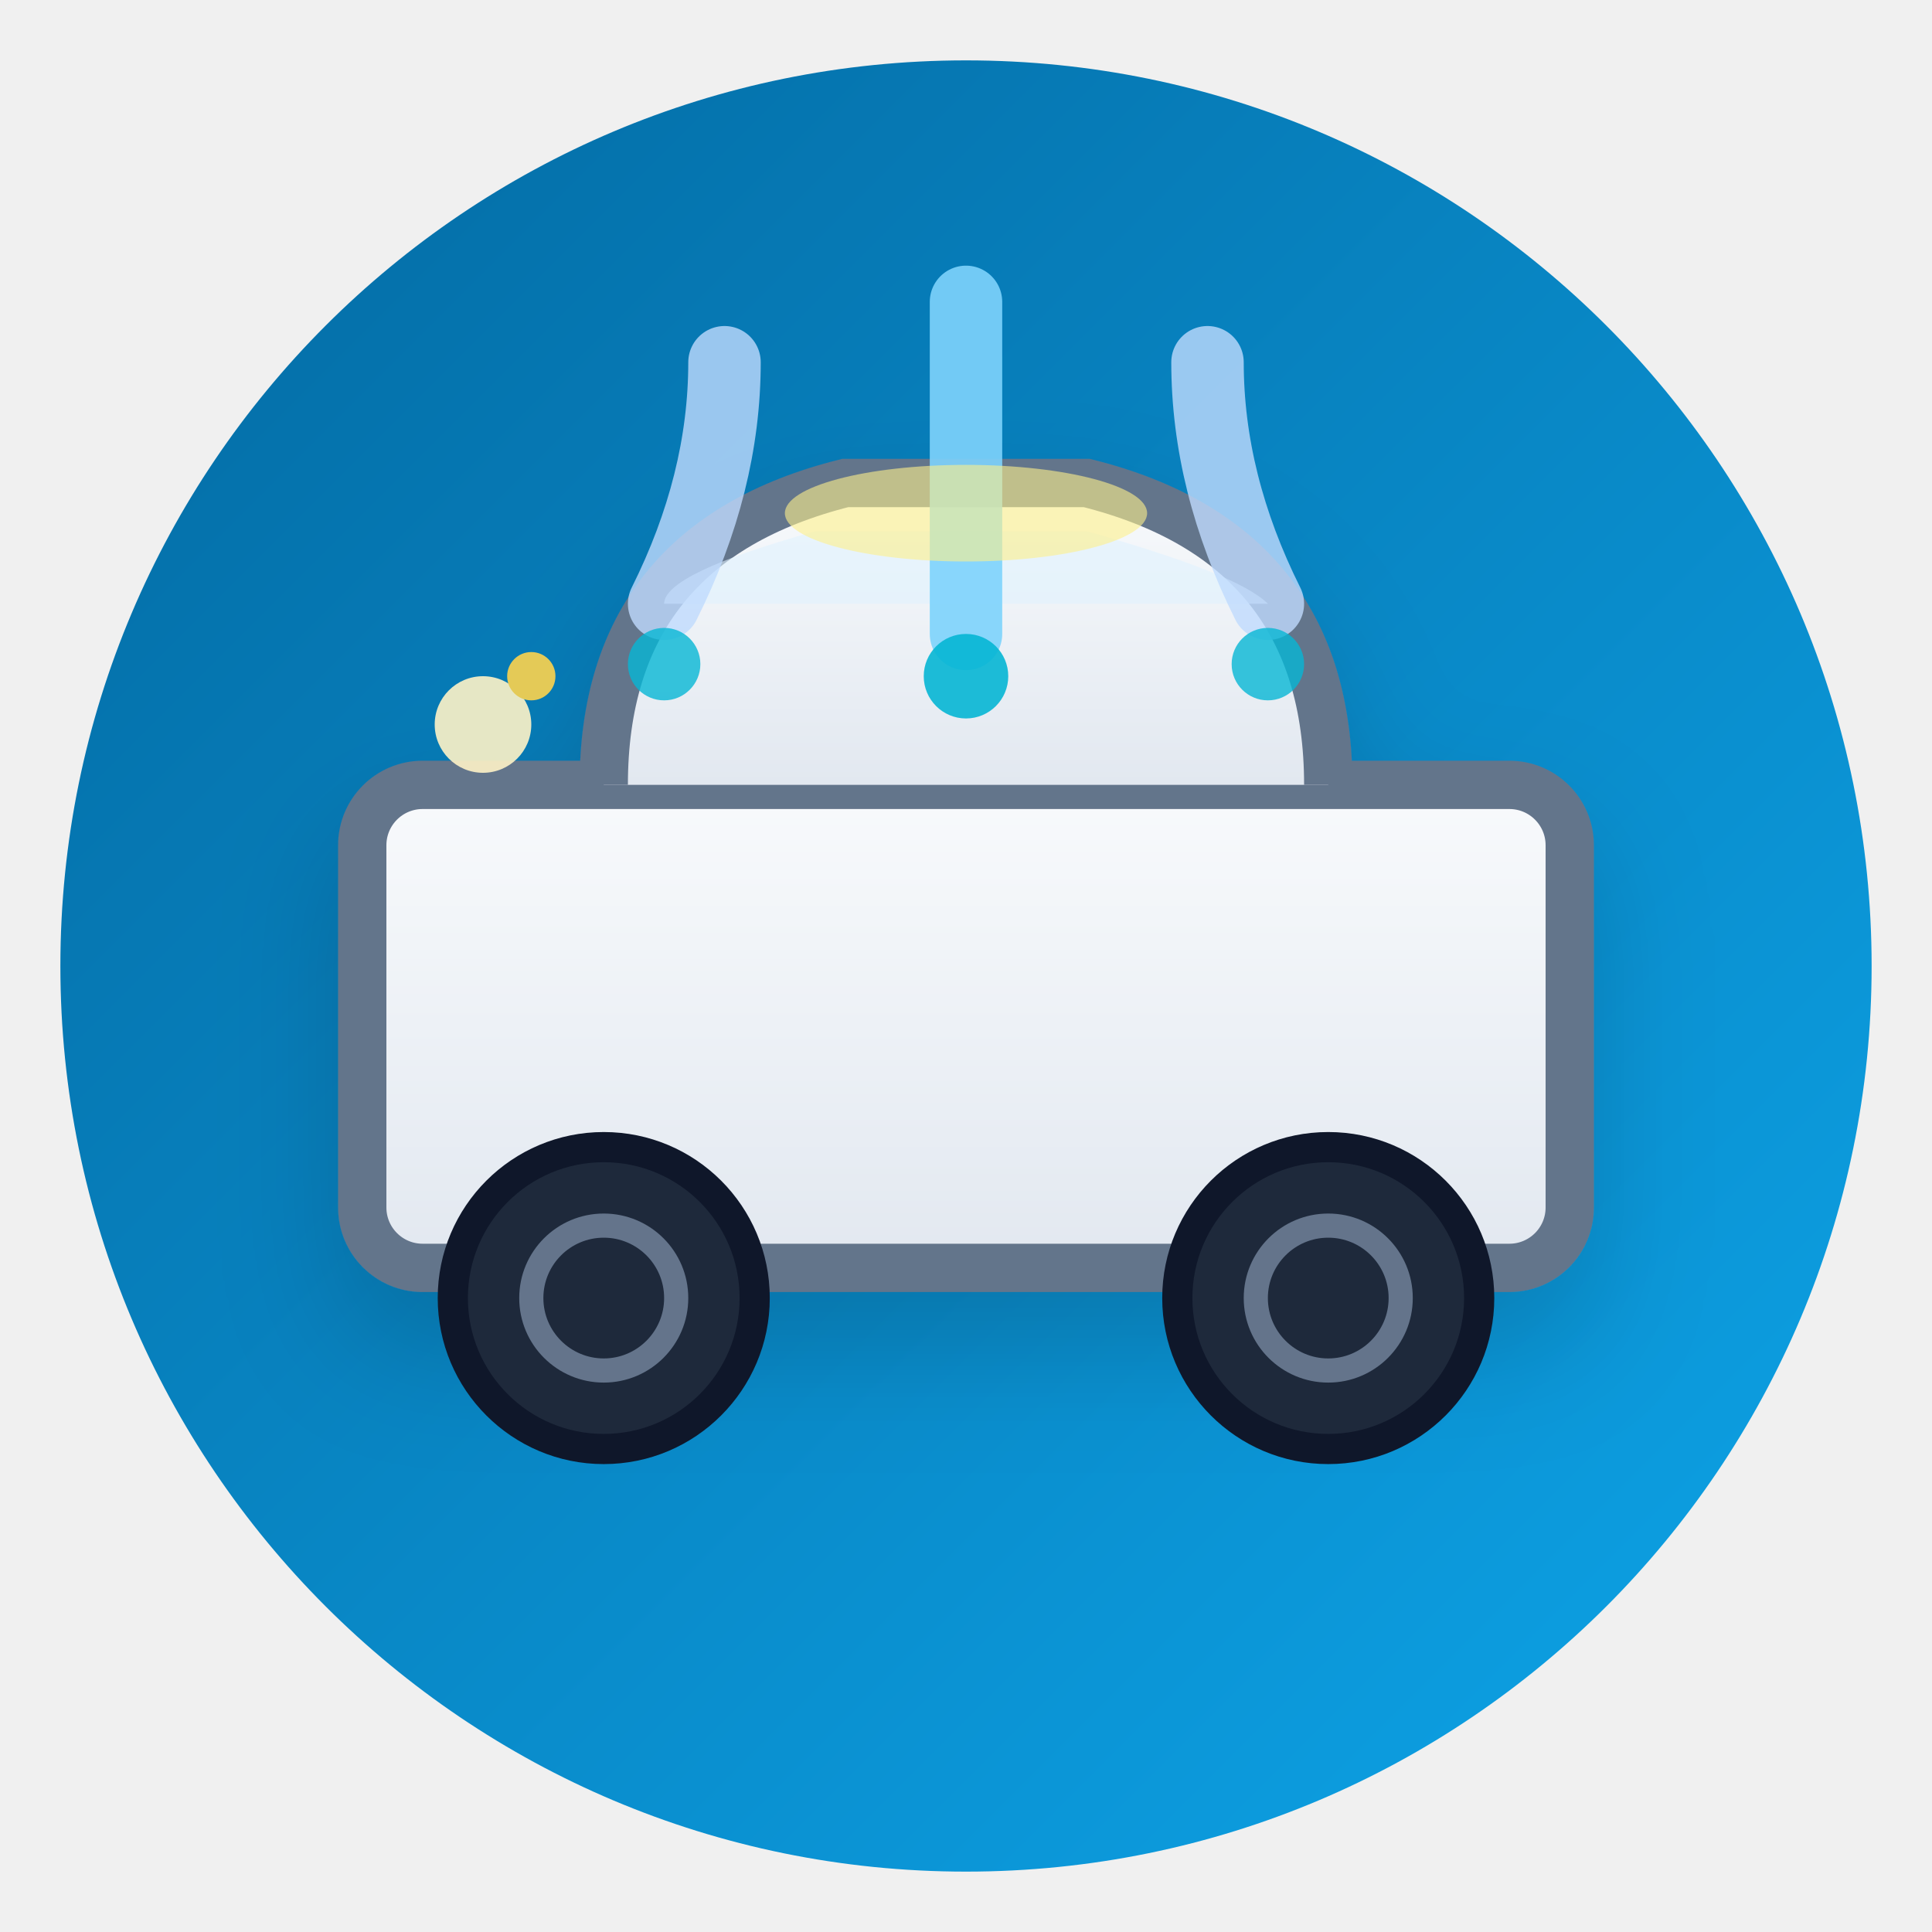
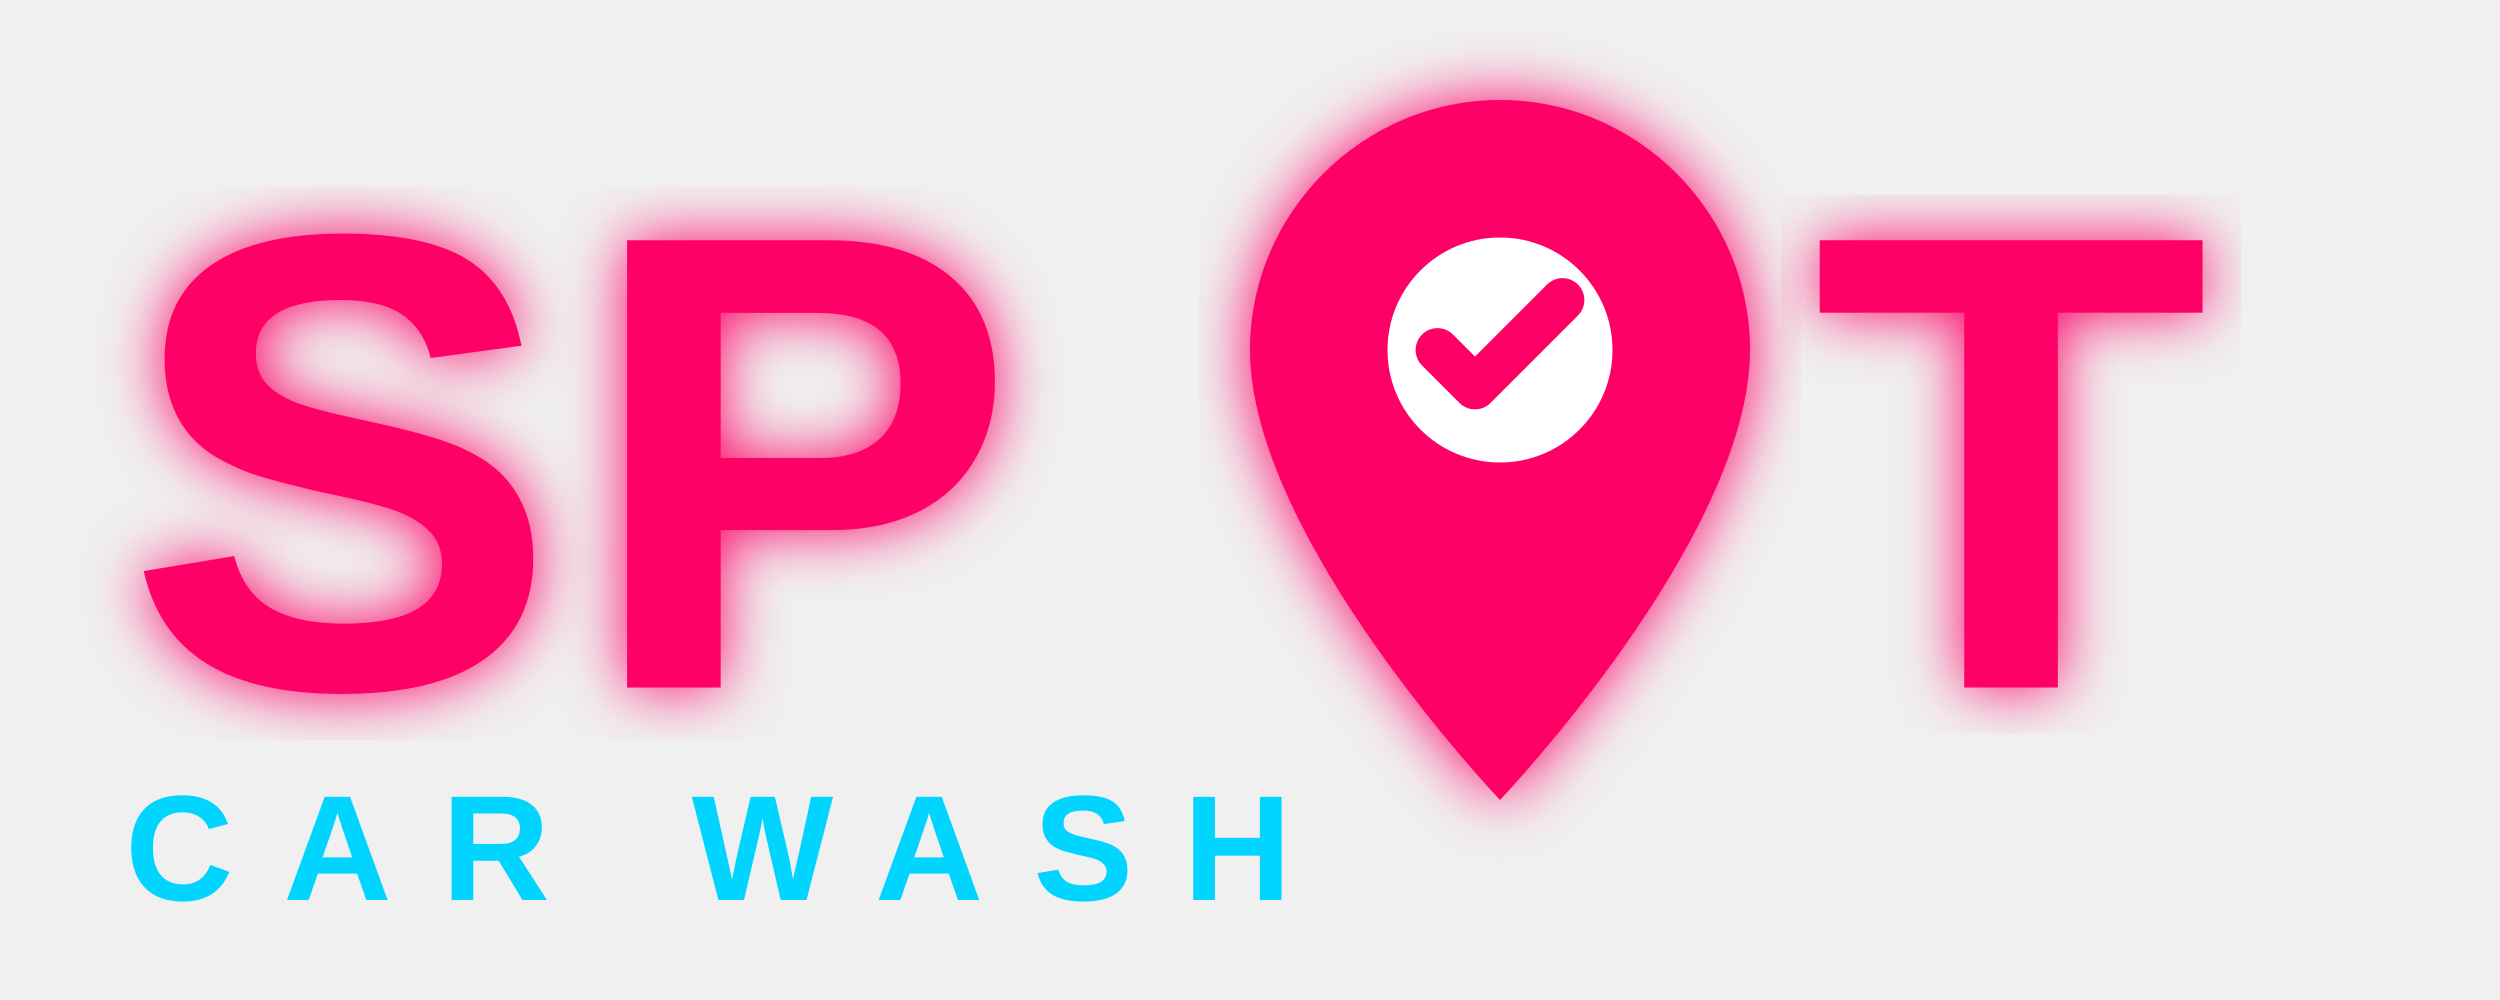
- <svg xmlns="http://www.w3.org/2000/svg" width="32" height="32" viewBox="0 0 32 32">
+ <svg xmlns="http://www.w3.org/2000/svg" viewBox="0 0 200 80">
  <defs>
-     <linearGradient id="bgGrad" x1="0%" y1="0%" x2="100%" y2="100%">
-       <stop offset="0%" stop-color="#0369a1" />
-       <stop offset="100%" stop-color="#0ea5e9" />
-     </linearGradient>
-     <linearGradient id="carGrad" x1="0%" y1="0%" x2="0%" y2="100%">
-       <stop offset="0%" stop-color="#f8fafc" />
-       <stop offset="100%" stop-color="#e2e8f0" />
-     </linearGradient>
-     <filter id="shadow" x="-50%" y="-50%" width="200%" height="200%">
-       <feDropShadow dx="0" dy="1" stdDeviation="1" flood-opacity="0.15" />
+     <filter id="glow">
+       <feGaussianBlur stdDeviation="2.5" result="coloredBlur" />
+       <feMerge>
+         <feMergeNode in="coloredBlur" />
+         <feMergeNode in="SourceGraphic" />
+       </feMerge>
    </filter>
  </defs>
-   <circle cx="16" cy="16" r="15" fill="url(#bgGrad)" />
-   <g filter="url(#shadow)">
-     <rect x="6" y="13" width="20" height="8" rx="1" fill="url(#carGrad)" stroke="#64748b" stroke-width="0.8" />
-     <path d="M 10 13 Q 10 9 14 8 L 18 8 Q 22 9 22 13" fill="url(#carGrad)" stroke="#64748b" stroke-width="0.8" />
-     <path d="M 11 10 Q 11 9.5 13.5 8.8 L 18 8.8 Q 20.5 9.5 21 10" fill="#e0f2fe" opacity="0.6" />
+   <text x="10" y="55" font-family="Arial Black, Arial, sans-serif" font-size="52" fill="#FF0066" font-weight="900" letter-spacing="2" filter="url(#glow)">SP</text>
+   <g transform="translate(100, 8)">
+     <path d="M 20 0 C 9 0 0 9 0 20 C 0 35 20 56 20 56 C 20 56 40 35 40 20 C 40 9 31 0 20 0 Z" fill="#FF0066" filter="url(#glow)" />
+     <circle cx="20" cy="20" r="9" fill="white" />
+     <path d="M 15 20 L 18 23 L 25 16" stroke="#FF0066" stroke-width="3.5" fill="none" stroke-linecap="round" stroke-linejoin="round" />
  </g>
-   <circle cx="10" cy="21.5" r="2.5" fill="#1e293b" stroke="#0f172a" stroke-width="0.5" />
-   <circle cx="22" cy="21.5" r="2.5" fill="#1e293b" stroke="#0f172a" stroke-width="0.5" />
-   <circle cx="10" cy="21.5" r="1.2" fill="none" stroke="#64748b" stroke-width="0.4" />
-   <circle cx="22" cy="21.5" r="1.2" fill="none" stroke="#64748b" stroke-width="0.4" />
-   <path d="M 12 6 Q 12 8 11 10" stroke="#bfdbfe" stroke-width="1.2" fill="none" stroke-linecap="round" opacity="0.8" />
-   <path d="M 16 5 Q 16 8 16 10.5" stroke="#7dd3fc" stroke-width="1.2" fill="none" stroke-linecap="round" opacity="0.9" />
-   <path d="M 20 6 Q 20 8 21 10" stroke="#bfdbfe" stroke-width="1.2" fill="none" stroke-linecap="round" opacity="0.8" />
-   <circle cx="11" cy="11" r="0.6" fill="#06b6d4" opacity="0.8" />
-   <circle cx="16" cy="11.2" r="0.7" fill="#06b6d4" opacity="0.9" />
-   <circle cx="21" cy="11" r="0.6" fill="#06b6d4" opacity="0.8" />
-   <g opacity="0.9">
-     <circle cx="8" cy="12" r="0.8" fill="#fef3c7" />
-     <circle cx="8.8" cy="11.2" r="0.4" fill="#fcd34d" />
-   </g>
-   <ellipse cx="16" cy="8.5" rx="3" ry="0.8" fill="#fef08a" opacity="0.6" />
+   <text x="145" y="55" font-family="Arial Black, Arial, sans-serif" font-size="52" fill="#FF0066" font-weight="900" letter-spacing="2" filter="url(#glow)">T</text>
+   <text x="10" y="72" font-family="Arial, sans-serif" font-size="12" fill="#00D4FF" letter-spacing="4" font-weight="600">CAR WASH</text>
</svg>
